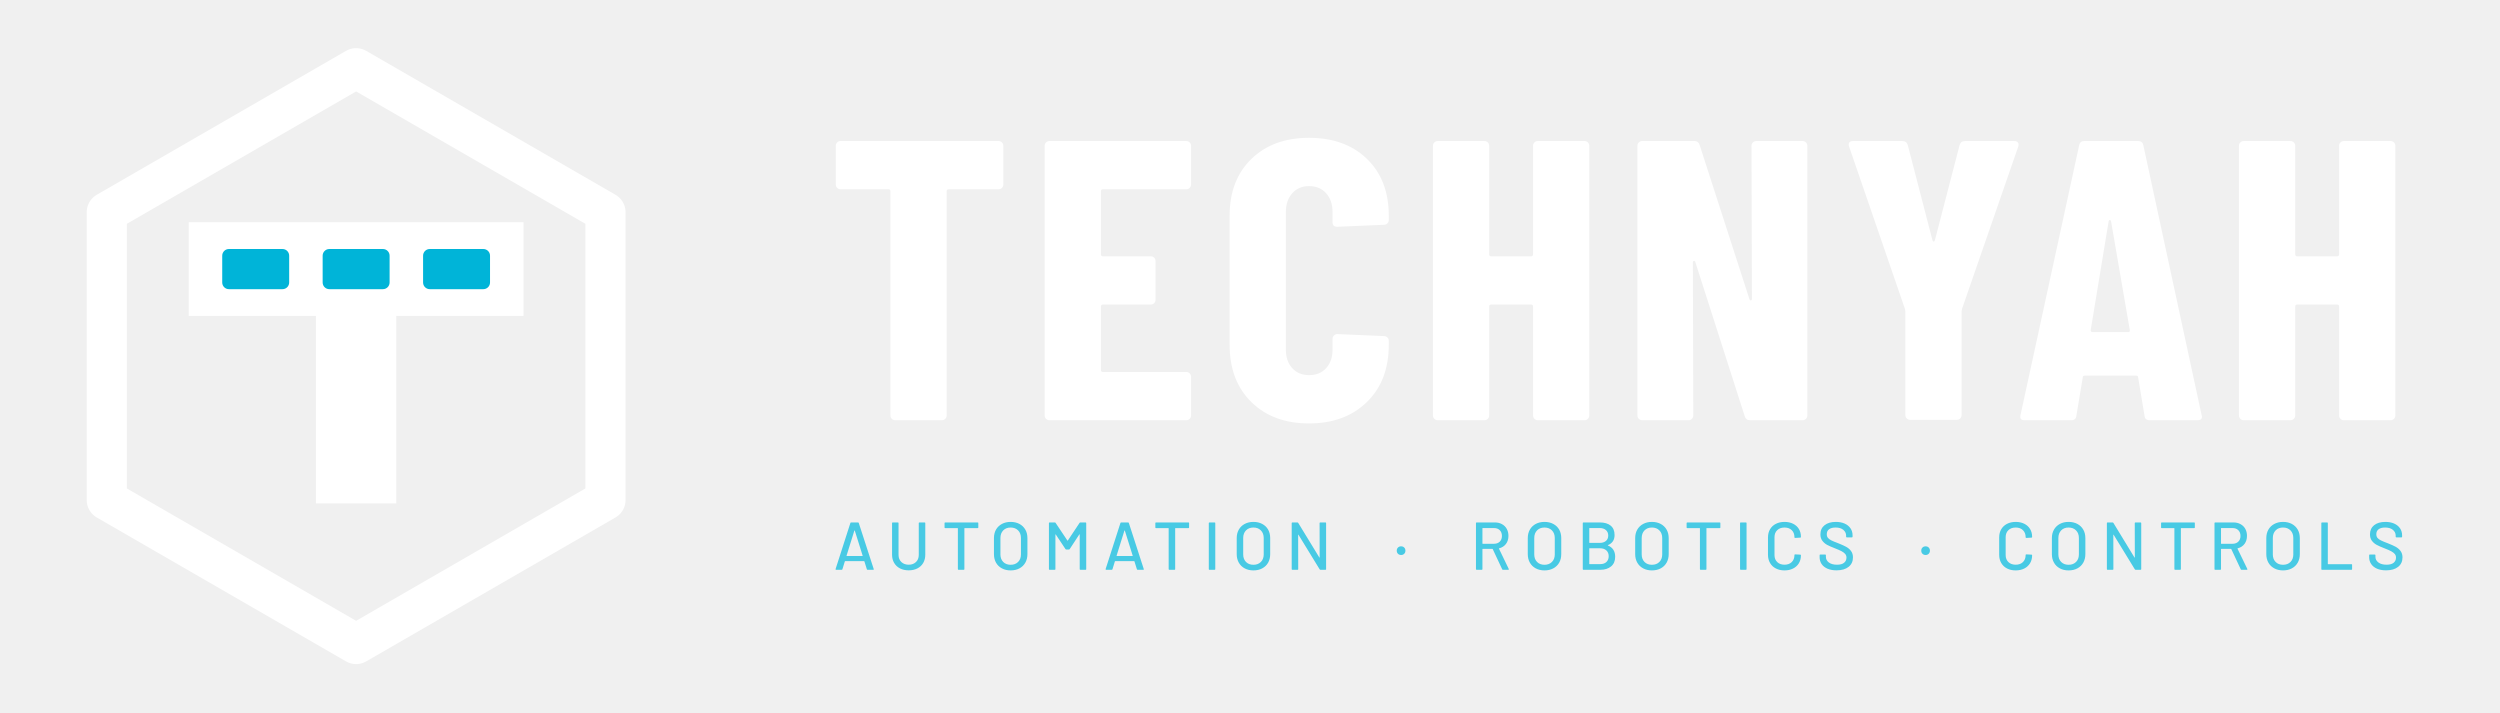
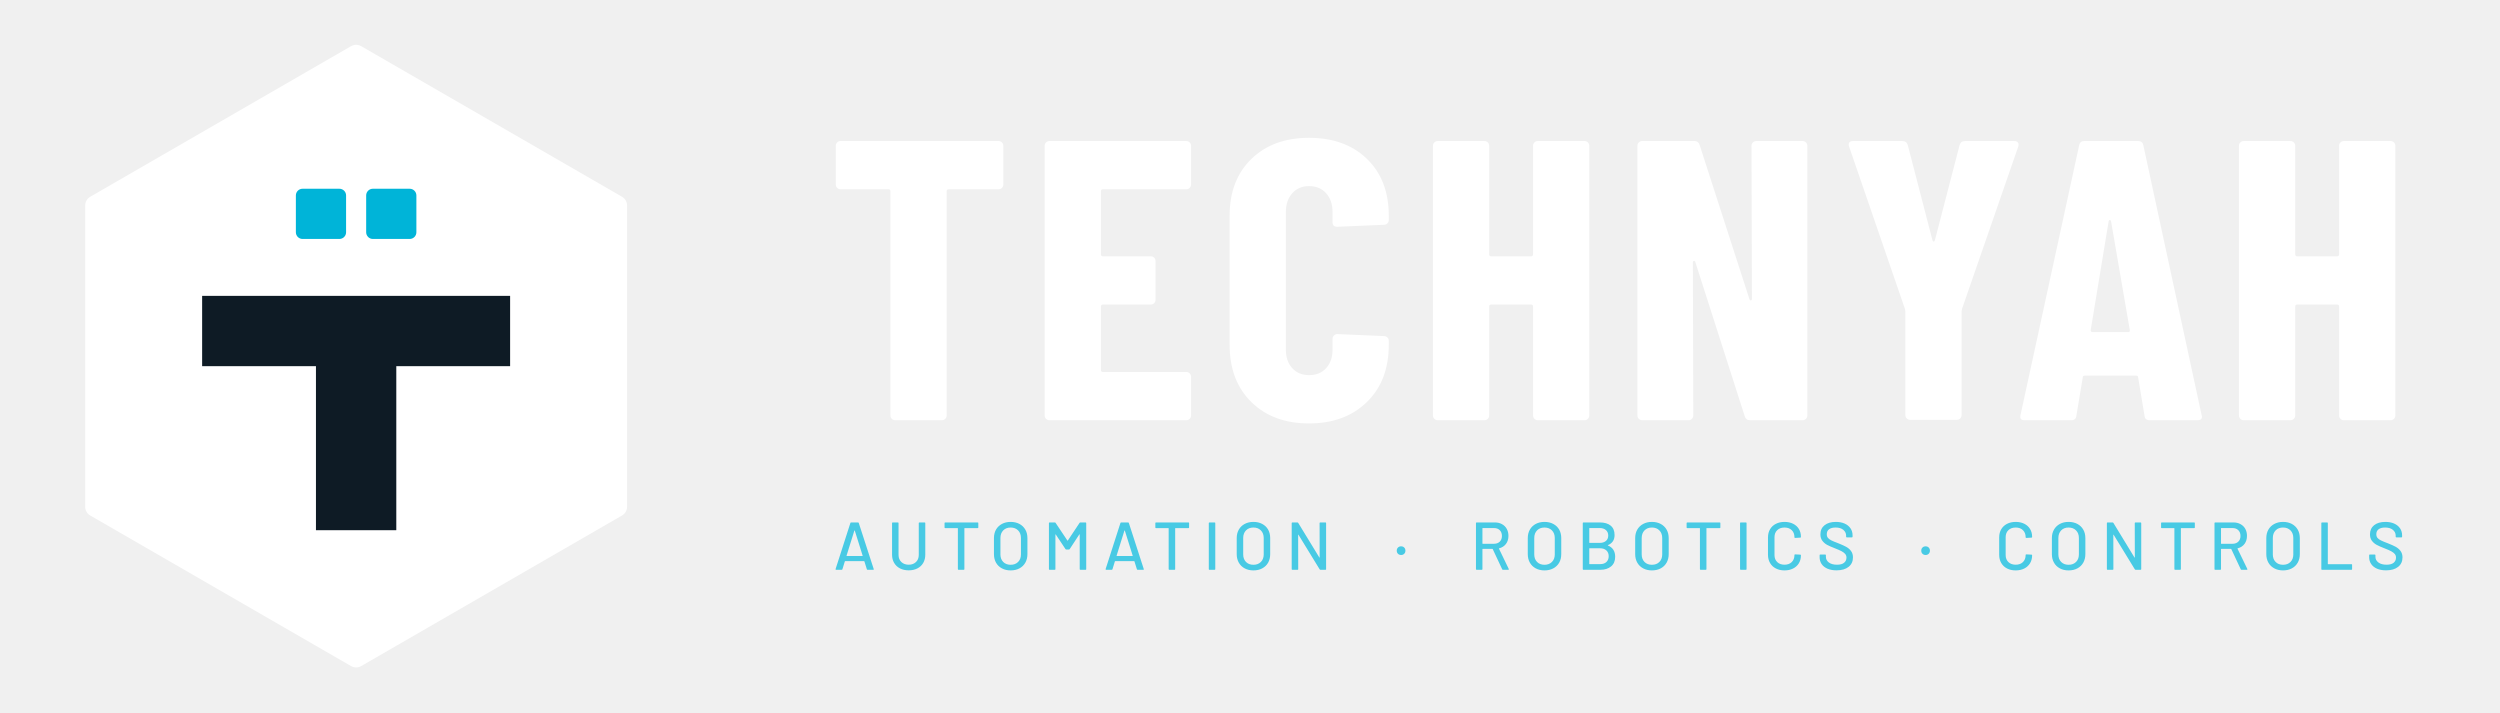
<svg xmlns="http://www.w3.org/2000/svg" viewBox="0 0 702 200" fill="none">
  <g transform="translate(6 6) scale(0.94)">
-     <path d="M100 14 L174.48 57 L174.48 143 L100 186 L25.52 143 L25.52 57 Z" fill="none" stroke="#FFFFFF" stroke-width="12" stroke-linejoin="round" />
-     <rect x="50" y="60" width="100" height="28" fill="#FFFFFF" />
-     <rect x="88" y="87.5" width="24" height="56.5" fill="#FFFFFF" />
-     <rect x="60" y="68" width="20" height="12" rx="2" fill="#00B4D8" />
-     <rect x="90" y="68" width="20" height="12" rx="2" fill="#00B4D8" />
-     <rect x="120" y="68" width="20" height="12" rx="2" fill="#00B4D8" />
+     <path d="M100 10 L177.94 55 L177.94 145 L100 190 L22.06 145 L22.06 55 Z" fill="#FFFFFF" stroke="#FFFFFF" stroke-width="6" stroke-linejoin="round" />
+     <rect x="54" y="82" width="92" height="21" fill="#0E1B25" />
+     <rect x="88" y="102.5" width="24" height="49.5" fill="#0E1B25" />
+     <rect x="82" y="50" width="15" height="15" rx="2" fill="#00B4D8" />
+     <rect x="103" y="50" width="15" height="15" rx="2" fill="#00B4D8" />
  </g>
  <path d="M280.38 39.60Q280.94 39.60 281.34 39.99Q281.73 40.38 281.73 40.94L281.73 51.81Q281.73 52.37 281.34 52.76Q280.94 53.15 280.38 53.15L266.38 53.15Q265.82 53.15 265.82 53.71L265.82 116.66Q265.82 117.22 265.43 117.61Q265.04 118 264.48 118L251.38 118Q250.82 118 250.42 117.61Q250.03 117.22 250.03 116.66L250.03 53.71Q250.03 53.15 249.47 53.15L236.03 53.15Q235.47 53.15 235.08 52.76Q234.69 52.37 234.69 51.81L234.69 40.94Q234.69 40.38 235.08 39.99Q235.47 39.60 236.03 39.60M334.45 51.81Q334.45 52.37 334.06 52.76Q333.66 53.15 333.10 53.15L309.70 53.15Q309.14 53.15 309.14 53.71L309.14 71.41Q309.14 71.97 309.70 71.97L323.14 71.97Q323.70 71.97 324.09 72.36Q324.48 72.75 324.48 73.31L324.48 84.18Q324.48 84.74 324.09 85.13Q323.70 85.52 323.14 85.52L309.70 85.52Q309.14 85.52 309.14 86.08L309.14 103.89Q309.14 104.45 309.70 104.45L333.10 104.45Q333.66 104.45 334.06 104.84Q334.45 105.23 334.45 105.79L334.45 116.66Q334.45 117.22 334.06 117.61Q333.66 118 333.10 118L294.69 118Q294.13 118 293.74 117.61Q293.34 117.22 293.34 116.66L293.34 40.94Q293.34 40.38 293.74 39.99Q294.13 39.60 294.69 39.60L333.10 39.60Q333.66 39.60 334.06 39.99Q334.45 40.38 334.45 40.94M367.57 118.90Q357.49 118.90 351.38 112.90Q345.28 106.91 345.28 96.83L345.28 60.54Q345.28 50.58 351.38 44.64Q357.49 38.70 367.57 38.70Q377.76 38.70 383.86 44.64Q389.97 50.58 389.97 60.54L389.97 61.78Q389.97 62.34 389.58 62.73Q389.18 63.12 388.62 63.12L375.52 63.68Q374.18 63.68 374.18 62.45L374.18 59.54Q374.18 56.29 372.38 54.27Q370.59 52.26 367.57 52.26Q364.66 52.26 362.86 54.27Q361.07 56.29 361.07 59.54L361.07 98.18Q361.07 101.42 362.86 103.38Q364.66 105.34 367.57 105.34Q370.59 105.34 372.38 103.38Q374.18 101.42 374.18 98.18L374.18 95.15Q374.18 94.59 374.57 94.20Q374.96 93.81 375.52 93.81L388.62 94.37Q389.18 94.37 389.58 94.76Q389.97 95.15 389.97 95.71L389.97 96.83Q389.97 106.91 383.81 112.90Q377.65 118.90 367.57 118.90M430.48 40.94Q430.48 40.38 430.87 39.99Q431.26 39.60 431.82 39.60L444.93 39.60Q445.49 39.60 445.88 39.99Q446.27 40.38 446.27 40.94L446.27 116.66Q446.27 117.22 445.88 117.61Q445.49 118 444.93 118L431.82 118Q431.26 118 430.87 117.61Q430.48 117.22 430.48 116.66L430.48 86.08Q430.48 85.52 429.92 85.52L418.72 85.52Q418.16 85.52 418.16 86.08L418.16 116.66Q418.16 117.22 417.77 117.61Q417.38 118 416.82 118L403.71 118Q403.15 118 402.76 117.61Q402.37 117.22 402.37 116.66L402.37 40.94Q402.37 40.38 402.76 39.99Q403.15 39.60 403.71 39.60L416.82 39.60Q417.38 39.60 417.77 39.99Q418.16 40.38 418.16 40.94L418.16 71.41Q418.16 71.97 418.72 71.97L429.92 71.97Q430.48 71.97 430.48 71.41M491.82 40.94Q491.82 40.38 492.22 39.99Q492.61 39.60 493.17 39.60L506.16 39.60Q506.72 39.60 507.11 39.99Q507.50 40.38 507.50 40.94L507.50 116.66Q507.50 117.22 507.11 117.61Q506.72 118 506.16 118L491.38 118Q490.26 118 489.92 116.88L476.03 73.54Q475.92 73.20 475.64 73.26Q475.36 73.31 475.36 73.65L475.47 116.66Q475.47 117.22 475.08 117.61Q474.69 118 474.13 118L461.14 118Q460.58 118 460.18 117.61Q459.79 117.22 459.79 116.66L459.79 40.94Q459.79 40.38 460.18 39.99Q460.58 39.60 461.14 39.60L475.81 39.60Q476.93 39.60 477.26 40.72L491.26 84.06Q491.38 84.40 491.66 84.34Q491.94 84.29 491.94 83.95M536.37 117.89Q535.81 117.89 535.42 117.50Q535.02 117.10 535.02 116.54L535.02 87.42L534.91 86.75L519.23 41.17Q519.12 40.94 519.12 40.61Q519.12 39.60 520.35 39.60L534.13 39.60Q535.36 39.60 535.70 40.72L542.64 67.49Q542.75 67.82 542.98 67.82Q543.20 67.82 543.31 67.49L550.26 40.72Q550.59 39.60 551.82 39.60L565.60 39.60Q566.27 39.60 566.61 39.99Q566.94 40.38 566.72 41.17L550.93 86.75L550.82 87.42L550.82 116.54Q550.82 117.10 550.42 117.50Q550.03 117.89 549.47 117.89M603.65 118Q602.30 118 602.19 116.77L600.40 106.02Q600.40 105.46 599.73 105.46L585.50 105.46Q584.83 105.46 584.83 106.02L583.04 116.77Q582.93 118 581.58 118L568.48 118Q567.02 118 567.36 116.54L583.82 40.83Q584.05 39.60 585.28 39.60L600.40 39.60Q601.63 39.60 601.86 40.83L618.21 116.54L618.32 116.99Q618.32 118 617.09 118L603.65 118M587.07 92.69Q587.07 93.25 587.52 93.25L597.60 93.25Q598.16 93.25 598.05 92.69L592.78 62.11Q592.67 61.78 592.45 61.78Q592.22 61.78 592.11 62.11M656.82 40.94Q656.82 40.38 657.21 39.99Q657.60 39.60 658.16 39.60L671.26 39.60Q671.82 39.60 672.22 39.99Q672.61 40.38 672.61 40.94L672.61 116.66Q672.61 117.22 672.22 117.61Q671.82 118 671.26 118L658.16 118Q657.60 118 657.21 117.61Q656.82 117.22 656.82 116.66L656.82 86.08Q656.82 85.52 656.26 85.52L645.06 85.52Q644.50 85.52 644.50 86.08L644.50 116.66Q644.50 117.22 644.10 117.61Q643.71 118 643.15 118L630.05 118Q629.49 118 629.10 117.61Q628.70 117.22 628.70 116.66L628.70 40.94Q628.70 40.38 629.10 39.99Q629.49 39.60 630.05 39.60L643.15 39.60Q643.71 39.60 644.10 39.99Q644.50 40.38 644.50 40.94L644.50 71.41Q644.50 71.97 645.06 71.97L656.26 71.97Q656.82 71.97 656.82 71.41" fill="#FFFFFF" />
  <path d="M243.63 160Q243.46 160 243.41 159.85L242.72 157.63Q242.70 157.57 242.65 157.57L237.31 157.57Q237.25 157.57 237.23 157.63L236.55 159.85Q236.49 160 236.32 160L234.78 160Q234.57 160 234.63 159.79L238.79 146.85Q238.84 146.70 239.02 146.70L240.92 146.70Q241.09 146.70 241.14 146.85L245.34 159.79L245.36 159.87Q245.36 160 245.19 160L243.63 160M237.71 156.03Q237.69 156.07 237.71 156.10Q237.74 156.12 237.78 156.12L242.15 156.12Q242.19 156.12 242.22 156.10Q242.25 156.07 242.23 156.03L240.02 148.98Q240 148.94 239.97 148.94Q239.93 148.94 239.91 148.98M255.16 160.15Q253.78 160.15 252.72 159.61Q251.67 159.07 251.08 158.07Q250.49 157.07 250.49 155.78L250.49 146.89Q250.49 146.70 250.68 146.70L252.12 146.70Q252.31 146.70 252.31 146.89L252.31 155.82Q252.31 157.06 253.10 157.81Q253.89 158.57 255.16 158.57Q256.44 158.57 257.21 157.81Q257.99 157.06 257.99 155.82L257.99 146.89Q257.99 146.70 258.18 146.70L259.63 146.70Q259.82 146.70 259.82 146.89L259.82 155.78Q259.82 157.07 259.24 158.07Q258.66 159.07 257.60 159.61Q256.55 160.15 255.16 160.15M274.52 146.70Q274.71 146.70 274.71 146.89L274.71 148.11Q274.71 148.30 274.52 148.30L270.87 148.30Q270.80 148.30 270.80 148.37L270.80 159.81Q270.80 160 270.61 160L269.16 160Q268.97 160 268.97 159.81L268.97 148.37Q268.97 148.30 268.90 148.30L265.42 148.30Q265.23 148.30 265.23 148.11L265.23 146.89Q265.23 146.70 265.42 146.70M283.79 160.17Q282.40 160.17 281.34 159.60Q280.27 159.03 279.68 158Q279.10 156.96 279.10 155.61L279.10 151.09Q279.10 149.74 279.68 148.71Q280.27 147.69 281.34 147.12Q282.40 146.55 283.79 146.55Q285.19 146.55 286.26 147.12Q287.32 147.69 287.91 148.71Q288.50 149.74 288.50 151.09L288.50 155.61Q288.50 156.96 287.91 158Q287.32 159.03 286.26 159.60Q285.19 160.17 283.79 160.17M283.79 158.59Q285.08 158.59 285.88 157.80Q286.68 157 286.68 155.69L286.68 151.07Q286.68 149.74 285.88 148.93Q285.08 148.13 283.79 148.13Q282.50 148.13 281.71 148.93Q280.92 149.74 280.92 151.07L280.92 155.69Q280.92 157 281.71 157.80Q282.50 158.59 283.79 158.59M303.15 146.81Q303.24 146.70 303.37 146.70L304.82 146.70Q305.01 146.70 305.01 146.89L305.01 159.81Q305.01 160 304.82 160L303.37 160Q303.18 160 303.18 159.81L303.18 150.08Q303.18 150.03 303.15 150.01Q303.11 149.99 303.09 150.04L300.37 154.19Q300.30 154.30 300.14 154.30L299.42 154.30Q299.29 154.30 299.19 154.19L296.46 150.08Q296.44 150.03 296.40 150.04Q296.36 150.06 296.36 150.12L296.36 159.81Q296.36 160 296.17 160L294.73 160Q294.54 160 294.54 159.81L294.54 146.89Q294.54 146.70 294.73 146.70L296.17 146.70Q296.33 146.70 296.40 146.81L299.73 151.79Q299.75 151.81 299.78 151.81Q299.82 151.81 299.84 151.79M319.46 160Q319.29 160 319.24 159.85L318.55 157.63Q318.53 157.57 318.48 157.57L313.14 157.57Q313.08 157.57 313.06 157.63L312.38 159.85Q312.32 160 312.15 160L310.61 160Q310.40 160 310.46 159.79L314.62 146.85Q314.68 146.70 314.85 146.70L316.75 146.70Q316.92 146.70 316.98 146.85L321.17 159.79L321.19 159.87Q321.19 160 321.02 160L319.46 160M313.54 156.03Q313.52 156.07 313.55 156.10Q313.57 156.12 313.61 156.12L317.98 156.12Q318.02 156.12 318.05 156.10Q318.08 156.07 318.06 156.03L315.85 148.98Q315.84 148.94 315.80 148.94Q315.76 148.94 315.74 148.98M333.71 146.70Q333.90 146.70 333.90 146.89L333.90 148.11Q333.90 148.30 333.71 148.30L330.06 148.30Q329.99 148.30 329.99 148.37L329.99 159.81Q329.99 160 329.80 160L328.35 160Q328.16 160 328.16 159.81L328.16 148.37Q328.16 148.30 328.09 148.30L324.61 148.30Q324.42 148.30 324.42 148.11L324.42 146.89Q324.42 146.70 324.61 146.70M339.62 160Q339.43 160 339.43 159.81L339.43 146.89Q339.43 146.70 339.62 146.70L341.06 146.70Q341.25 146.70 341.25 146.89L341.25 159.81Q341.25 160 341.06 160M351.96 160.17Q350.58 160.17 349.51 159.60Q348.45 159.03 347.86 158Q347.27 156.96 347.27 155.61L347.27 151.09Q347.27 149.74 347.86 148.71Q348.45 147.69 349.51 147.12Q350.58 146.55 351.96 146.55Q353.37 146.55 354.43 147.12Q355.50 147.69 356.09 148.71Q356.67 149.74 356.67 151.09L356.67 155.61Q356.67 156.96 356.09 158Q355.50 159.03 354.43 159.60Q353.37 160.17 351.96 160.17M351.96 158.59Q353.25 158.59 354.05 157.80Q354.85 157 354.85 155.69L354.85 151.07Q354.85 149.74 354.05 148.93Q353.25 148.13 351.96 148.13Q350.67 148.13 349.88 148.93Q349.09 149.74 349.09 151.07L349.09 155.69Q349.09 157 349.88 157.80Q350.67 158.59 351.96 158.59M370.54 146.89Q370.54 146.70 370.73 146.70L372.18 146.70Q372.37 146.70 372.37 146.89L372.37 159.81Q372.37 160 372.18 160L370.79 160Q370.66 160 370.56 159.87L364.61 150.16Q364.59 150.10 364.56 150.11Q364.52 150.12 364.52 150.18L364.54 159.81Q364.54 160 364.35 160L362.90 160Q362.71 160 362.71 159.81L362.71 146.89Q362.71 146.70 362.90 146.70L364.31 146.70Q364.44 146.70 364.54 146.83L370.47 156.54Q370.48 156.60 370.52 156.59Q370.56 156.58 370.56 156.52M393.43 155.84Q392.89 155.84 392.55 155.50Q392.21 155.16 392.21 154.62Q392.21 154.09 392.55 153.75Q392.89 153.41 393.43 153.41Q393.96 153.41 394.30 153.75Q394.64 154.09 394.64 154.62Q394.64 155.16 394.30 155.50Q393.96 155.84 393.43 155.84M422.03 160Q421.88 160 421.82 159.87L419.16 154.19Q419.14 154.13 419.08 154.13L416.35 154.13Q416.27 154.13 416.27 154.21L416.27 159.81Q416.27 160 416.08 160L414.64 160Q414.45 160 414.45 159.81L414.45 146.89Q414.45 146.70 414.64 146.70L419.75 146.70Q420.89 146.70 421.75 147.18Q422.62 147.65 423.09 148.50Q423.57 149.36 423.57 150.48Q423.57 151.81 422.88 152.73Q422.18 153.65 420.95 153.98Q420.87 154.01 420.91 154.07L423.66 159.77Q423.68 159.81 423.68 159.87Q423.68 160 423.53 160L422.03 160M416.35 148.28Q416.27 148.28 416.27 148.35L416.27 152.61Q416.27 152.69 416.35 152.69L419.52 152.69Q420.53 152.69 421.14 152.09Q421.74 151.49 421.74 150.50Q421.74 149.49 421.14 148.88Q420.53 148.28 419.52 148.28M433.69 160.17Q432.31 160.17 431.24 159.60Q430.18 159.03 429.59 158Q429 156.96 429 155.61L429 151.09Q429 149.74 429.59 148.71Q430.18 147.69 431.24 147.12Q432.31 146.55 433.69 146.55Q435.10 146.55 436.16 147.12Q437.23 147.69 437.82 148.71Q438.40 149.74 438.40 151.09L438.40 155.61Q438.40 156.96 437.82 158Q437.23 159.03 436.16 159.60Q435.10 160.17 433.69 160.17M433.69 158.59Q434.98 158.59 435.78 157.80Q436.58 157 436.58 155.69L436.58 151.07Q436.58 149.74 435.78 148.93Q434.98 148.13 433.69 148.13Q432.40 148.13 431.61 148.93Q430.82 149.74 430.82 151.07L430.82 155.69Q430.82 157 431.61 157.80Q432.40 158.59 433.69 158.59M451.53 153.06Q451.44 153.12 451.53 153.18Q453.54 154.03 453.54 156.35Q453.54 158.10 452.39 159.05Q451.23 160 449.36 160L444.63 160Q444.44 160 444.44 159.81L444.44 146.89Q444.44 146.70 444.63 146.70L449.21 146.70Q451.19 146.70 452.28 147.60Q453.37 148.50 453.37 150.23Q453.37 152.29 451.53 153.06M446.34 148.28Q446.27 148.28 446.27 148.35L446.27 152.36Q446.27 152.44 446.34 152.44L449.21 152.44Q450.31 152.44 450.95 151.89Q451.59 151.34 451.59 150.39Q451.59 149.42 450.95 148.85Q450.31 148.28 449.21 148.28L446.34 148.28M449.36 158.40Q450.45 158.40 451.08 157.81Q451.72 157.21 451.72 156.18Q451.72 155.16 451.07 154.56Q450.43 153.96 449.31 153.96L446.34 153.96Q446.27 153.96 446.27 154.03L446.27 158.33Q446.27 158.40 446.34 158.40M463.86 160.17Q462.47 160.17 461.41 159.60Q460.34 159.03 459.75 158Q459.16 156.96 459.16 155.61L459.16 151.09Q459.16 149.74 459.75 148.71Q460.34 147.69 461.41 147.12Q462.47 146.55 463.86 146.55Q465.26 146.55 466.33 147.12Q467.39 147.69 467.98 148.71Q468.57 149.74 468.57 151.09L468.57 155.61Q468.57 156.96 467.98 158Q467.39 159.03 466.33 159.60Q465.26 160.17 463.86 160.17M463.86 158.59Q465.15 158.59 465.95 157.80Q466.75 157 466.75 155.69L466.75 151.07Q466.75 149.74 465.95 148.93Q465.15 148.13 463.86 148.13Q462.57 148.13 461.78 148.93Q460.99 149.74 460.99 151.07L460.99 155.69Q460.99 157 461.78 157.80Q462.57 158.59 463.86 158.59M482.89 146.70Q483.08 146.70 483.08 146.89L483.08 148.11Q483.08 148.30 482.89 148.30L479.24 148.30Q479.17 148.30 479.17 148.37L479.17 159.81Q479.17 160 478.98 160L477.53 160Q477.34 160 477.34 159.81L477.34 148.37Q477.34 148.30 477.27 148.30L473.79 148.30Q473.60 148.30 473.60 148.11L473.60 146.89Q473.60 146.70 473.79 146.70M488.80 160Q488.61 160 488.61 159.81L488.61 146.89Q488.61 146.70 488.80 146.70L490.24 146.70Q490.43 146.70 490.43 146.89L490.43 159.81Q490.43 160 490.24 160M501.09 160.17Q499.72 160.17 498.67 159.63Q497.61 159.09 497.03 158.09Q496.45 157.09 496.45 155.80L496.45 150.88Q496.45 149.59 497.03 148.61Q497.61 147.63 498.67 147.09Q499.72 146.55 501.09 146.55Q502.46 146.55 503.50 147.07Q504.55 147.59 505.13 148.54Q505.70 149.49 505.70 150.75L505.70 150.77Q505.70 150.86 505.65 150.92Q505.59 150.97 505.51 150.97L504.07 151.05Q503.88 151.05 503.88 150.88L503.88 150.82Q503.88 149.61 503.12 148.87Q502.36 148.13 501.09 148.13Q499.81 148.13 499.05 148.87Q498.28 149.61 498.28 150.82L498.28 155.88Q498.28 157.09 499.05 157.83Q499.81 158.57 501.09 158.57Q502.36 158.57 503.12 157.83Q503.88 157.09 503.88 155.88L503.88 155.84Q503.88 155.67 504.07 155.67L505.51 155.74Q505.70 155.74 505.70 155.93Q505.70 157.19 505.13 158.15Q504.55 159.11 503.50 159.64Q502.46 160.17 501.09 160.17M515.71 160.15Q514.25 160.15 513.18 159.70Q512.10 159.24 511.52 158.40Q510.95 157.57 510.95 156.45L510.95 155.90Q510.95 155.71 511.14 155.71L512.52 155.71Q512.71 155.71 512.71 155.90L512.71 156.35Q512.71 157.32 513.55 157.95Q514.38 158.57 515.85 158.57Q517.16 158.57 517.82 158.02Q518.49 157.47 518.49 156.58Q518.49 155.99 518.15 155.57Q517.80 155.16 517.15 154.80Q516.49 154.45 515.24 153.96Q513.85 153.43 513.04 152.99Q512.24 152.55 511.71 151.84Q511.17 151.13 511.17 150.04Q511.17 148.41 512.34 147.48Q513.51 146.55 515.51 146.55Q516.91 146.55 517.98 147.02Q519.04 147.50 519.62 148.35Q520.20 149.21 520.20 150.33L520.20 150.71Q520.20 150.90 520.01 150.90L518.58 150.90Q518.39 150.90 518.39 150.71L518.39 150.42Q518.39 149.44 517.60 148.78Q516.82 148.13 515.43 148.13Q514.25 148.13 513.61 148.61Q512.96 149.09 512.96 150.01Q512.96 150.63 513.28 151.03Q513.61 151.43 514.24 151.74Q514.88 152.06 516.19 152.55Q517.54 153.08 518.37 153.53Q519.21 153.98 519.76 154.71Q520.31 155.44 520.31 156.52Q520.31 158.19 519.09 159.17Q517.86 160.15 515.71 160.15M540.71 155.84Q540.18 155.84 539.83 155.50Q539.49 155.16 539.49 154.62Q539.49 154.09 539.83 153.75Q540.18 153.41 540.71 153.41Q541.24 153.41 541.58 153.75Q541.92 154.09 541.92 154.62Q541.92 155.16 541.58 155.50Q541.24 155.84 540.71 155.84M566.01 160.17Q564.64 160.17 563.58 159.63Q562.53 159.09 561.95 158.09Q561.37 157.09 561.37 155.80L561.37 150.88Q561.37 149.59 561.95 148.61Q562.53 147.63 563.58 147.09Q564.64 146.55 566.01 146.55Q567.37 146.55 568.42 147.07Q569.46 147.59 570.04 148.54Q570.62 149.49 570.62 150.75L570.62 150.77Q570.62 150.86 570.57 150.92Q570.51 150.97 570.43 150.97L568.99 151.05Q568.80 151.05 568.80 150.88L568.80 150.82Q568.80 149.61 568.04 148.87Q567.28 148.13 566.01 148.13Q564.73 148.13 563.96 148.87Q563.19 149.61 563.19 150.82L563.19 155.88Q563.19 157.09 563.96 157.83Q564.73 158.57 566.01 158.57Q567.28 158.57 568.04 157.83Q568.80 157.09 568.80 155.88L568.80 155.84Q568.80 155.67 568.99 155.67L570.43 155.74Q570.62 155.74 570.62 155.93Q570.62 157.19 570.04 158.15Q569.46 159.11 568.42 159.64Q567.37 160.17 566.01 160.17M580.86 160.17Q579.47 160.17 578.41 159.60Q577.35 159.03 576.76 158Q576.17 156.96 576.17 155.61L576.17 151.09Q576.17 149.74 576.76 148.71Q577.35 147.69 578.41 147.12Q579.47 146.55 580.86 146.55Q582.27 146.55 583.33 147.12Q584.39 147.69 584.98 148.71Q585.57 149.74 585.57 151.09L585.57 155.61Q585.57 156.96 584.98 158Q584.39 159.03 583.33 159.60Q582.27 160.17 580.86 160.17M580.86 158.59Q582.15 158.59 582.95 157.80Q583.75 157 583.75 155.69L583.75 151.07Q583.75 149.74 582.95 148.93Q582.15 148.13 580.86 148.13Q579.57 148.13 578.78 148.93Q577.99 149.74 577.99 151.07L577.99 155.69Q577.99 157 578.78 157.80Q579.57 158.59 580.86 158.59M599.44 146.89Q599.44 146.70 599.63 146.70L601.07 146.70Q601.26 146.70 601.26 146.89L601.26 159.81Q601.26 160 601.07 160L599.69 160Q599.55 160 599.46 159.87L593.51 150.16Q593.49 150.10 593.45 150.11Q593.42 150.12 593.42 150.18L593.44 159.81Q593.44 160 593.25 160L591.80 160Q591.61 160 591.61 159.81L591.61 146.89Q591.61 146.70 591.80 146.70L593.21 146.70Q593.34 146.70 593.44 146.83L599.36 156.54Q599.38 156.60 599.42 156.59Q599.46 156.58 599.46 156.52M616.12 146.70Q616.31 146.70 616.31 146.89L616.31 148.11Q616.31 148.30 616.12 148.30L612.47 148.30Q612.39 148.30 612.39 148.37L612.39 159.81Q612.39 160 612.20 160L610.76 160Q610.57 160 610.57 159.81L610.57 148.37Q610.57 148.30 610.49 148.30L607.02 148.30Q606.83 148.30 606.83 148.11L606.83 146.89Q606.83 146.70 607.02 146.70M629.41 160Q629.26 160 629.21 159.87L626.55 154.19Q626.53 154.13 626.47 154.13L623.73 154.13Q623.66 154.13 623.66 154.21L623.66 159.81Q623.66 160 623.47 160L622.02 160Q621.83 160 621.83 159.81L621.83 146.89Q621.83 146.70 622.02 146.70L627.13 146.70Q628.27 146.70 629.14 147.18Q630 147.65 630.48 148.50Q630.95 149.36 630.95 150.48Q630.95 151.81 630.26 152.73Q629.57 153.65 628.33 153.98Q628.26 154.01 628.29 154.07L631.05 159.77Q631.07 159.81 631.07 159.87Q631.07 160 630.92 160L629.41 160M623.73 148.28Q623.66 148.28 623.66 148.35L623.66 152.61Q623.66 152.69 623.73 152.69L626.91 152.69Q627.91 152.69 628.52 152.09Q629.13 151.49 629.13 150.50Q629.13 149.49 628.52 148.88Q627.91 148.28 626.91 148.28M641.08 160.17Q639.69 160.17 638.63 159.60Q637.56 159.03 636.97 158Q636.38 156.96 636.38 155.61L636.38 151.09Q636.38 149.74 636.97 148.71Q637.56 147.69 638.63 147.12Q639.69 146.55 641.08 146.55Q642.48 146.55 643.55 147.12Q644.61 147.69 645.20 148.71Q645.79 149.74 645.79 151.09L645.79 155.61Q645.79 156.96 645.20 158Q644.61 159.03 643.55 159.60Q642.48 160.17 641.08 160.17M641.08 158.59Q642.37 158.59 643.17 157.80Q643.96 157 643.96 155.69L643.96 151.07Q643.96 149.74 643.17 148.93Q642.37 148.13 641.08 148.13Q639.78 148.13 639 148.93Q638.21 149.74 638.21 151.07L638.21 155.69Q638.21 157 639 157.80Q639.78 158.59 641.08 158.59M652.02 160Q651.83 160 651.83 159.81L651.83 146.89Q651.83 146.70 652.02 146.70L653.46 146.70Q653.65 146.70 653.65 146.89L653.65 158.35Q653.65 158.42 653.73 158.42L660.28 158.42Q660.47 158.42 660.47 158.61L660.47 159.81Q660.47 160 660.28 160M670.03 160.15Q668.56 160.15 667.49 159.70Q666.42 159.24 665.84 158.40Q665.26 157.57 665.26 156.45L665.26 155.90Q665.26 155.71 665.45 155.71L666.83 155.71Q667.02 155.71 667.02 155.90L667.02 156.35Q667.02 157.32 667.86 157.95Q668.70 158.57 670.16 158.57Q671.47 158.57 672.14 158.02Q672.80 157.47 672.80 156.58Q672.80 155.99 672.46 155.57Q672.12 155.16 671.46 154.80Q670.81 154.45 669.55 153.96Q668.16 153.43 667.36 152.99Q666.55 152.55 666.02 151.84Q665.49 151.13 665.49 150.04Q665.49 148.41 666.65 147.48Q667.82 146.55 669.82 146.55Q671.22 146.55 672.29 147.02Q673.35 147.50 673.93 148.35Q674.51 149.21 674.51 150.33L674.51 150.71Q674.51 150.90 674.32 150.90L672.90 150.90Q672.71 150.90 672.71 150.71L672.71 150.42Q672.71 149.44 671.92 148.78Q671.13 148.13 669.74 148.13Q668.56 148.13 667.92 148.61Q667.27 149.09 667.27 150.01Q667.27 150.63 667.59 151.03Q667.92 151.43 668.55 151.74Q669.19 152.06 670.50 152.55Q671.85 153.08 672.69 153.53Q673.52 153.98 674.07 154.71Q674.62 155.44 674.62 156.52Q674.62 158.19 673.40 159.17Q672.17 160.15 670.03 160.15" fill="#48CAE4" />
</svg>
